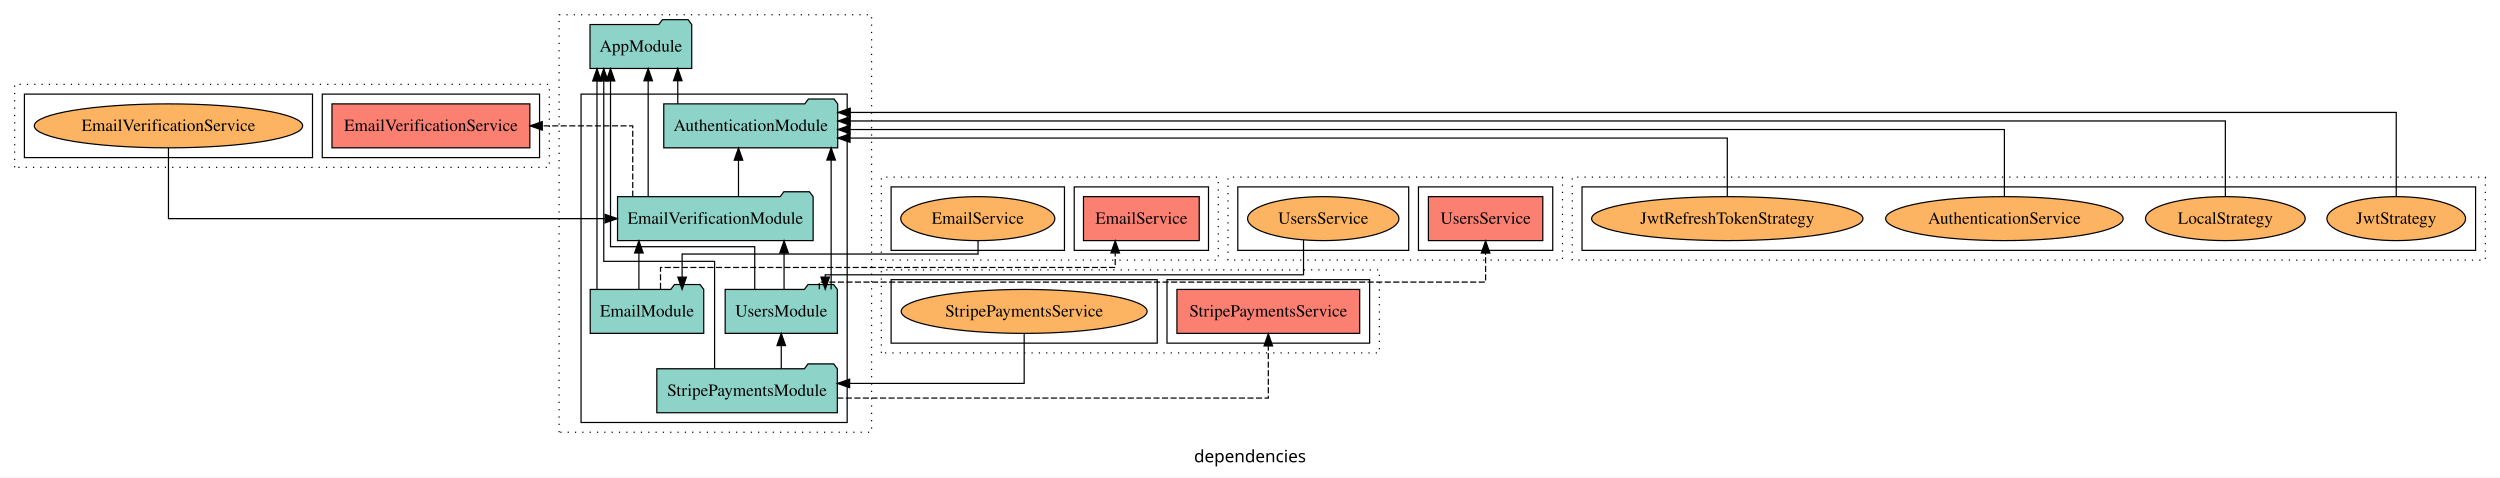
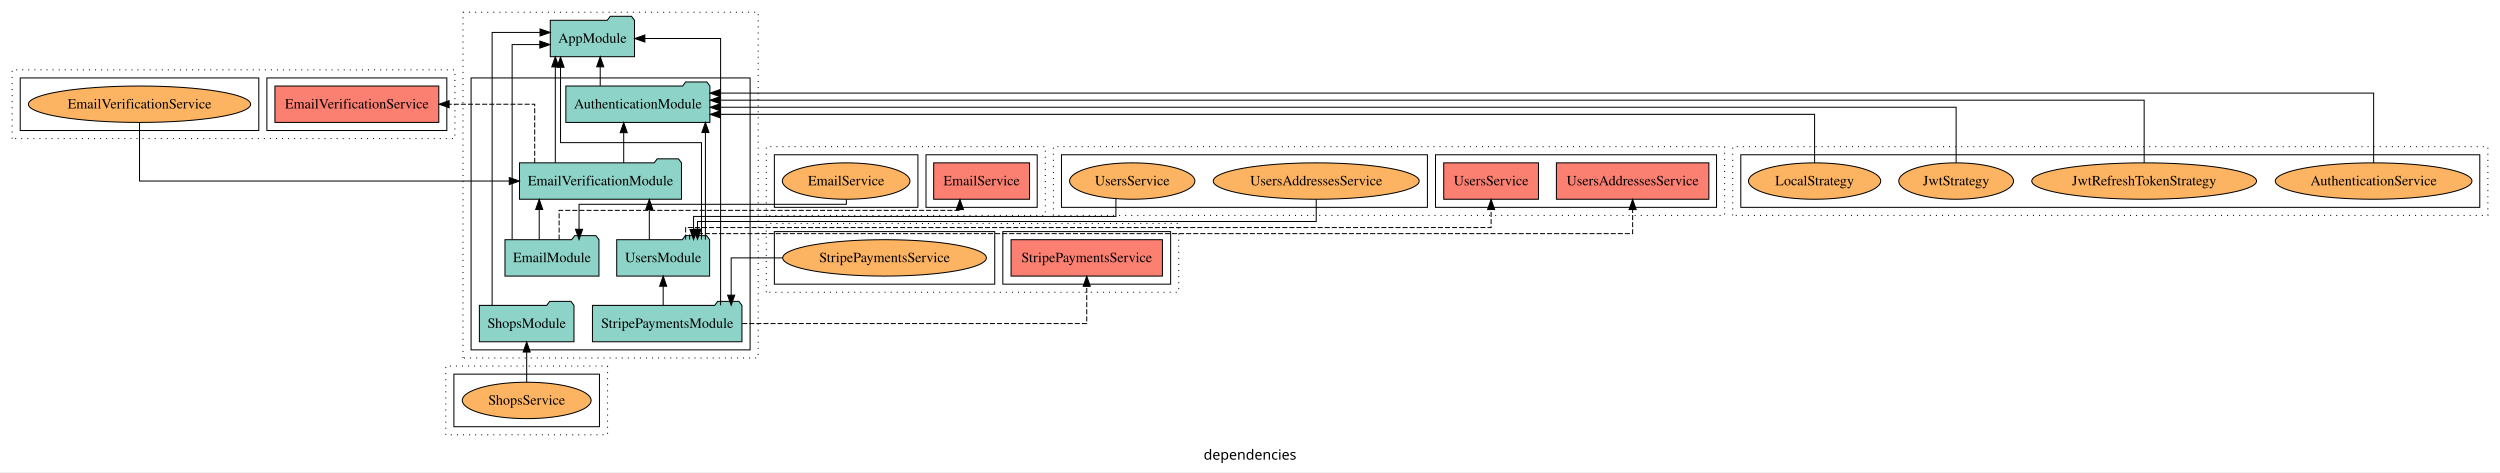
- <svg xmlns="http://www.w3.org/2000/svg" width="2048pt" height="391pt" viewBox="0.00 0.00 2048.00 390.80">
-   <g id="graph0" class="graph" transform="scale(1 1) rotate(0) translate(4 386.8)">
-     <polygon fill="white" stroke="transparent" points="-4,4 -4,-386.8 2044,-386.8 2044,4 -4,4" />
-     <text text-anchor="middle" x="1020" y="-8.2" font-family="sans-serif" font-size="14.00">dependencies</text>
+ <svg xmlns="http://www.w3.org/2000/svg" width="2473pt" height="467pt" viewBox="0.00 0.00 2473.00 466.80">
+   <g id="graph0" class="graph" transform="scale(1 1) rotate(0) translate(4 462.8)">
+     <polygon fill="white" stroke="transparent" points="-4,4 -4,-462.8 2469,-462.8 2469,4 -4,4" />
+     <text text-anchor="middle" x="1232.5" y="-8.2" font-family="sans-serif" font-size="14.00">dependencies</text>
    <g id="clust1" class="cluster">
-       <polygon fill="none" stroke="black" stroke-dasharray="1,5" points="454,-32.8 454,-374.8 710,-374.8 710,-32.8 454,-32.8" />
+       <polygon fill="none" stroke="black" stroke-dasharray="1,5" points="454,-108.8 454,-450.8 746,-450.8 746,-108.8 454,-108.8" />
    </g>
    <g id="clust3" class="cluster">
-       <polygon fill="none" stroke="black" points="472,-40.8 472,-309.8 690,-309.8 690,-40.8 472,-40.8" />
+       <polygon fill="none" stroke="black" points="462,-116.8 462,-385.8 738,-385.8 738,-116.8 462,-116.8" />
    </g>
    <g id="clust7" class="cluster">
-       <polygon fill="none" stroke="black" stroke-dasharray="1,5" points="1284,-173.8 1284,-241.8 2032,-241.8 2032,-173.8 1284,-173.8" />
+       <polygon fill="none" stroke="black" stroke-dasharray="1,5" points="1710,-249.8 1710,-317.8 2457,-317.8 2457,-249.8 1710,-249.8" />
    </g>
    <g id="clust12" class="cluster">
-       <polygon fill="none" stroke="black" points="1292,-181.8 1292,-233.8 2024,-233.8 2024,-181.8 1292,-181.8" />
+       <polygon fill="none" stroke="black" points="1718,-257.8 1718,-309.8 2449,-309.8 2449,-257.8 1718,-257.8" />
    </g>
    <g id="clust13" class="cluster">
-       <polygon fill="none" stroke="black" stroke-dasharray="1,5" points="718,-173.8 718,-241.8 994,-241.8 994,-173.8 718,-173.8" />
+       <polygon fill="none" stroke="black" stroke-dasharray="1,5" points="754,-249.8 754,-317.8 1030,-317.8 1030,-249.8 754,-249.8" />
    </g>
    <g id="clust16" class="cluster">
-       <polygon fill="none" stroke="black" points="876,-181.8 876,-233.8 986,-233.8 986,-181.8 876,-181.8" />
+       <polygon fill="none" stroke="black" points="912,-257.8 912,-309.8 1022,-309.8 1022,-257.8 912,-257.8" />
    </g>
    <g id="clust18" class="cluster">
-       <polygon fill="none" stroke="black" points="726,-181.8 726,-233.8 868,-233.8 868,-181.8 726,-181.8" />
+       <polygon fill="none" stroke="black" points="762,-257.8 762,-309.8 904,-309.8 904,-257.8 762,-257.8" />
    </g>
    <g id="clust19" class="cluster">
-       <polygon fill="none" stroke="black" stroke-dasharray="1,5" points="8,-249.8 8,-317.8 446,-317.8 446,-249.8 8,-249.8" />
+       <polygon fill="none" stroke="black" stroke-dasharray="1,5" points="8,-325.8 8,-393.8 446,-393.8 446,-325.8 8,-325.8" />
    </g>
    <g id="clust22" class="cluster">
-       <polygon fill="none" stroke="black" points="260,-257.8 260,-309.8 438,-309.8 438,-257.8 260,-257.8" />
+       <polygon fill="none" stroke="black" points="260,-333.8 260,-385.8 438,-385.8 438,-333.8 260,-333.8" />
    </g>
    <g id="clust24" class="cluster">
-       <polygon fill="none" stroke="black" points="16,-257.8 16,-309.8 252,-309.8 252,-257.8 16,-257.8" />
+       <polygon fill="none" stroke="black" points="16,-333.8 16,-385.8 252,-385.8 252,-333.8 16,-333.8" />
    </g>
    <g id="clust25" class="cluster">
-       <polygon fill="none" stroke="black" stroke-dasharray="1,5" points="718,-97.8 718,-165.8 1126,-165.8 1126,-97.8 718,-97.8" />
-     </g>
-     <g id="clust28" class="cluster">
-       <polygon fill="none" stroke="black" points="952,-105.8 952,-157.8 1118,-157.8 1118,-105.8 952,-105.8" />
+       <polygon fill="none" stroke="black" stroke-dasharray="1,5" points="437,-32.8 437,-100.8 597,-100.8 597,-32.8 437,-32.8" />
    </g>
    <g id="clust30" class="cluster">
-       <polygon fill="none" stroke="black" points="726,-105.8 726,-157.8 944,-157.8 944,-105.8 726,-105.8" />
+       <polygon fill="none" stroke="black" points="445,-40.8 445,-92.8 589,-92.8 589,-40.8 445,-40.8" />
    </g>
    <g id="clust31" class="cluster">
-       <polygon fill="none" stroke="black" stroke-dasharray="1,5" points="1002,-173.8 1002,-241.8 1276,-241.8 1276,-173.8 1002,-173.8" />
+       <polygon fill="none" stroke="black" stroke-dasharray="1,5" points="754,-173.8 754,-241.8 1162,-241.8 1162,-173.8 754,-173.8" />
    </g>
    <g id="clust34" class="cluster">
-       <polygon fill="none" stroke="black" points="1158,-181.8 1158,-233.8 1268,-233.8 1268,-181.8 1158,-181.8" />
+       <polygon fill="none" stroke="black" points="988,-181.8 988,-233.8 1154,-233.8 1154,-181.8 988,-181.8" />
    </g>
    <g id="clust36" class="cluster">
-       <polygon fill="none" stroke="black" points="1010,-181.8 1010,-233.8 1150,-233.8 1150,-181.8 1010,-181.8" />
+       <polygon fill="none" stroke="black" points="762,-181.8 762,-233.8 980,-233.8 980,-181.8 762,-181.8" />
+     </g>
+     <g id="clust37" class="cluster">
+       <polygon fill="none" stroke="black" stroke-dasharray="1,5" points="1038,-249.8 1038,-317.8 1702,-317.8 1702,-249.8 1038,-249.8" />
+     </g>
+     <g id="clust40" class="cluster">
+       <polygon fill="none" stroke="black" points="1416,-257.8 1416,-309.8 1694,-309.8 1694,-257.8 1416,-257.8" />
+     </g>
+     <g id="clust42" class="cluster">
+       <polygon fill="none" stroke="black" points="1046,-257.8 1046,-309.8 1408,-309.8 1408,-257.8 1046,-257.8" />
    </g>
    <g id="node1" class="node">
-       <polygon fill="#8dd3c7" stroke="black" points="682.25,-301.8 679.25,-305.8 658.25,-305.8 655.25,-301.8 539.75,-301.8 539.75,-265.8 682.25,-265.8 682.25,-301.8" />
-       <text text-anchor="middle" x="611" y="-279.6" font-family="Times,serif" font-size="14.00">AuthenticationModule</text>
+       <polygon fill="#8dd3c7" stroke="black" points="698.25,-377.8 695.25,-381.8 674.25,-381.8 671.25,-377.8 555.75,-377.8 555.75,-341.8 698.25,-341.8 698.25,-377.8" />
+       <text text-anchor="middle" x="627" y="-355.6" font-family="Times,serif" font-size="14.00">AuthenticationModule</text>
+     </g>
+     <g id="node7" class="node">
+       <polygon fill="#8dd3c7" stroke="black" points="623.66,-442.8 620.66,-446.8 599.66,-446.8 596.66,-442.8 540.34,-442.8 540.34,-406.8 623.66,-406.8 623.66,-442.8" />
+       <text text-anchor="middle" x="582" y="-420.6" font-family="Times,serif" font-size="14.00">AppModule</text>
+     </g>
+     <g id="edge1" class="edge">
+       <path fill="none" stroke="black" d="M589.73,-377.91C589.73,-377.91 589.73,-396.79 589.73,-396.79" />
+       <polygon fill="black" stroke="black" points="586.23,-396.79 589.73,-406.79 593.23,-396.79 586.23,-396.79" />
+     </g>
+     <g id="node2" class="node">
+       <polygon fill="#8dd3c7" stroke="black" points="588.49,-225.8 585.49,-229.8 564.49,-229.8 561.49,-225.8 495.51,-225.8 495.51,-189.8 588.49,-189.8 588.49,-225.8" />
+       <text text-anchor="middle" x="542" y="-203.6" font-family="Times,serif" font-size="14.00">EmailModule</text>
+     </g>
+     <g id="node3" class="node">
+       <polygon fill="#8dd3c7" stroke="black" points="670.12,-301.8 667.12,-305.8 646.12,-305.8 643.12,-301.8 509.88,-301.8 509.88,-265.8 670.12,-265.8 670.12,-301.8" />
+       <text text-anchor="middle" x="590" y="-279.6" font-family="Times,serif" font-size="14.00">EmailVerificationModule</text>
+     </g>
+     <g id="edge15" class="edge">
+       <path fill="none" stroke="black" d="M529.39,-225.81C529.39,-225.81 529.39,-255.65 529.39,-255.65" />
+       <polygon fill="black" stroke="black" points="525.89,-255.65 529.39,-265.65 532.89,-255.65 525.89,-255.65" />
+     </g>
+     <g id="edge2" class="edge">
+       <path fill="none" stroke="black" d="M502.6,-226.16C502.6,-277.49 502.6,-418.8 502.6,-418.8 502.6,-418.8 529.97,-418.8 529.97,-418.8" />
+       <polygon fill="black" stroke="black" points="529.97,-422.3 539.97,-418.8 529.97,-415.3 529.97,-422.3" />
+     </g>
+     <g id="node12" class="node">
+       <polygon fill="#fb8072" stroke="black" points="1014.41,-301.8 919.59,-301.8 919.59,-265.8 1014.41,-265.8 1014.41,-301.8" />
+       <text text-anchor="middle" x="967" y="-279.6" font-family="Times,serif" font-size="14.00">EmailService </text>
+     </g>
+     <g id="edge13" class="edge">
+       <path fill="none" stroke="black" stroke-dasharray="5,2" d="M549.09,-225.84C549.09,-239.09 549.09,-254.8 549.09,-254.8 549.09,-254.8 945.58,-254.8 945.58,-254.8 945.58,-254.8 945.58,-255.88 945.58,-255.88" />
+       <polygon fill="black" stroke="black" points="942.08,-255.6 945.58,-265.6 949.08,-255.6 942.08,-255.6" />
+     </g>
+     <g id="edge7" class="edge">
+       <path fill="none" stroke="black" d="M612.97,-301.81C612.97,-301.81 612.97,-331.65 612.97,-331.65" />
+       <polygon fill="black" stroke="black" points="609.47,-331.65 612.97,-341.65 616.47,-331.65 609.47,-331.65" />
+     </g>
+     <g id="edge3" class="edge">
+       <path fill="none" stroke="black" d="M545.32,-301.94C545.32,-301.94 545.32,-396.73 545.32,-396.73" />
+       <polygon fill="black" stroke="black" points="541.82,-396.72 545.32,-406.73 548.82,-396.73 541.82,-396.72" />
+     </g>
+     <g id="node14" class="node">
+       <polygon fill="#fb8072" stroke="black" points="430.05,-377.8 267.95,-377.8 267.95,-341.8 430.05,-341.8 430.05,-377.8" />
+       <text text-anchor="middle" x="349" y="-355.6" font-family="Times,serif" font-size="14.00">EmailVerificationService </text>
+     </g>
+     <g id="edge17" class="edge">
+       <path fill="none" stroke="black" stroke-dasharray="5,2" d="M524.93,-301.81C524.93,-324.29 524.93,-359.8 524.93,-359.8 524.93,-359.8 440.27,-359.8 440.27,-359.8" />
+       <polygon fill="black" stroke="black" points="440.27,-356.3 430.27,-359.8 440.27,-363.3 440.27,-356.3" />
+     </g>
+     <g id="node4" class="node">
+       <polygon fill="#8dd3c7" stroke="black" points="563.79,-160.8 560.79,-164.8 539.79,-164.8 536.79,-160.8 470.21,-160.8 470.21,-124.8 563.79,-124.8 563.79,-160.8" />
+       <text text-anchor="middle" x="517" y="-138.6" font-family="Times,serif" font-size="14.00">ShopsModule</text>
+     </g>
+     <g id="edge4" class="edge">
+       <path fill="none" stroke="black" d="M482.81,-160.82C482.81,-223.87 482.81,-430.8 482.81,-430.8 482.81,-430.8 530.22,-430.8 530.22,-430.8" />
+       <polygon fill="black" stroke="black" points="530.22,-434.3 540.22,-430.8 530.22,-427.3 530.22,-434.3" />
+     </g>
+     <g id="node5" class="node">
+       <polygon fill="#8dd3c7" stroke="black" points="729.94,-160.8 726.94,-164.8 705.94,-164.8 702.94,-160.8 582.06,-160.8 582.06,-124.8 729.94,-124.8 729.94,-160.8" />
+       <text text-anchor="middle" x="656" y="-138.6" font-family="Times,serif" font-size="14.00">StripePaymentsModule</text>
    </g>
    <g id="node6" class="node">
-       <polygon fill="#8dd3c7" stroke="black" points="562.66,-366.8 559.66,-370.8 538.66,-370.8 535.66,-366.8 479.34,-366.8 479.34,-330.8 562.66,-330.8 562.66,-366.8" />
-       <text text-anchor="middle" x="521" y="-344.6" font-family="Times,serif" font-size="14.00">AppModule</text>
-     </g>
-     <g id="edge1" class="edge">
-       <path fill="none" stroke="black" d="M551.23,-301.91C551.23,-301.91 551.23,-320.79 551.23,-320.79" />
-       <polygon fill="black" stroke="black" points="547.73,-320.79 551.23,-330.79 554.73,-320.79 547.73,-320.79" />
-     </g>
-     <g id="node2" class="node">
-       <polygon fill="#8dd3c7" stroke="black" points="572.49,-149.8 569.49,-153.8 548.49,-153.8 545.49,-149.8 479.51,-149.8 479.51,-113.8 572.49,-113.8 572.49,-149.8" />
-       <text text-anchor="middle" x="526" y="-127.6" font-family="Times,serif" font-size="14.00">EmailModule</text>
-     </g>
-     <g id="node3" class="node">
-       <polygon fill="#8dd3c7" stroke="black" points="662.12,-225.8 659.12,-229.8 638.12,-229.8 635.12,-225.8 501.88,-225.8 501.88,-189.8 662.12,-189.8 662.12,-225.8" />
-       <text text-anchor="middle" x="582" y="-203.6" font-family="Times,serif" font-size="14.00">EmailVerificationModule</text>
+       <polygon fill="#8dd3c7" stroke="black" points="697.94,-225.8 694.94,-229.8 673.94,-229.8 670.94,-225.8 606.06,-225.8 606.06,-189.8 697.94,-189.8 697.94,-225.8" />
+       <text text-anchor="middle" x="652" y="-203.6" font-family="Times,serif" font-size="14.00">UsersModule</text>
+     </g>
+     <g id="edge22" class="edge">
+       <path fill="none" stroke="black" d="M652,-160.91C652,-160.91 652,-179.79 652,-179.79" />
+       <polygon fill="black" stroke="black" points="648.5,-179.79 652,-189.79 655.5,-179.79 648.5,-179.79" />
+     </g>
+     <g id="edge5" class="edge">
+       <path fill="none" stroke="black" d="M708.82,-160.87C708.82,-223.11 708.82,-424.8 708.82,-424.8 708.82,-424.8 633.88,-424.8 633.88,-424.8" />
+       <polygon fill="black" stroke="black" points="633.88,-421.3 623.88,-424.8 633.88,-428.3 633.88,-421.3" />
+     </g>
+     <g id="node17" class="node">
+       <polygon fill="#fb8072" stroke="black" points="1145.86,-225.8 996.14,-225.8 996.14,-189.8 1145.86,-189.8 1145.86,-225.8" />
+       <text text-anchor="middle" x="1071" y="-203.6" font-family="Times,serif" font-size="14.00">StripePaymentsService </text>
+     </g>
+     <g id="edge20" class="edge">
+       <path fill="none" stroke="black" stroke-dasharray="5,2" d="M730.19,-142.8C849.56,-142.8 1071,-142.8 1071,-142.8 1071,-142.8 1071,-179.69 1071,-179.69" />
+       <polygon fill="black" stroke="black" points="1067.5,-179.69 1071,-189.69 1074.5,-179.69 1067.5,-179.69" />
+     </g>
+     <g id="edge8" class="edge">
+       <path fill="none" stroke="black" d="M693.8,-225.83C693.8,-225.83 693.8,-331.79 693.8,-331.79" />
+       <polygon fill="black" stroke="black" points="690.3,-331.79 693.8,-341.79 697.3,-331.79 690.3,-331.79" />
+     </g>
+     <g id="edge16" class="edge">
+       <path fill="none" stroke="black" d="M638.3,-225.81C638.3,-225.81 638.3,-255.65 638.3,-255.65" />
+       <polygon fill="black" stroke="black" points="634.8,-255.65 638.3,-265.65 641.8,-255.65 634.8,-255.65" />
+     </g>
+     <g id="edge6" class="edge">
+       <path fill="none" stroke="black" d="M689.89,-225.86C689.89,-258.01 689.89,-321.8 689.89,-321.8 689.89,-321.8 550.47,-321.8 550.47,-321.8 550.47,-321.8 550.47,-396.39 550.47,-396.39" />
+       <polygon fill="black" stroke="black" points="546.97,-396.39 550.47,-406.39 553.97,-396.39 546.97,-396.39" />
+     </g>
+     <g id="node19" class="node">
+       <polygon fill="#fb8072" stroke="black" points="1686.41,-301.8 1535.59,-301.8 1535.59,-265.8 1686.41,-265.8 1686.41,-301.8" />
+       <text text-anchor="middle" x="1611" y="-279.6" font-family="Times,serif" font-size="14.00">UsersAddressesService </text>
+     </g>
+     <g id="edge23" class="edge">
+       <path fill="none" stroke="black" stroke-dasharray="5,2" d="M678.14,-225.99C678.14,-229.34 678.14,-231.8 678.14,-231.8 678.14,-231.8 1611,-231.8 1611,-231.8 1611,-231.8 1611,-255.61 1611,-255.61" />
+       <polygon fill="black" stroke="black" points="1607.5,-255.61 1611,-265.61 1614.5,-255.61 1607.5,-255.61" />
+     </g>
+     <g id="node20" class="node">
+       <polygon fill="#fb8072" stroke="black" points="1517.86,-301.8 1424.14,-301.8 1424.14,-265.8 1517.86,-265.8 1517.86,-301.8" />
+       <text text-anchor="middle" x="1471" y="-279.6" font-family="Times,serif" font-size="14.00">UsersService </text>
+     </g>
+     <g id="edge24" class="edge">
+       <path fill="none" stroke="black" stroke-dasharray="5,2" d="M674.23,-225.94C674.23,-232.26 674.23,-237.8 674.23,-237.8 674.23,-237.8 1471,-237.8 1471,-237.8 1471,-237.8 1471,-255.62 1471,-255.62" />
+       <polygon fill="black" stroke="black" points="1467.5,-255.62 1471,-265.62 1474.5,-255.62 1467.5,-255.62" />
+     </g>
+     <g id="node8" class="node">
+       <ellipse fill="#fdb462" stroke="black" cx="2344" cy="-283.8" rx="97.27" ry="18" />
+       <text text-anchor="middle" x="2344" y="-279.6" font-family="Times,serif" font-size="14.00">AuthenticationService</text>
+     </g>
+     <g id="edge9" class="edge">
+       <path fill="none" stroke="black" d="M2344,-301.83C2344,-327.31 2344,-370.8 2344,-370.8 2344,-370.8 708.32,-370.8 708.32,-370.8" />
+       <polygon fill="black" stroke="black" points="708.32,-367.3 698.32,-370.8 708.32,-374.3 708.32,-367.3" />
+     </g>
+     <g id="node9" class="node">
+       <ellipse fill="#fdb462" stroke="black" cx="2117" cy="-283.8" rx="111.17" ry="18" />
+       <text text-anchor="middle" x="2117" y="-279.6" font-family="Times,serif" font-size="14.00">JwtRefreshTokenStrategy</text>
+     </g>
+     <g id="edge10" class="edge">
+       <path fill="none" stroke="black" d="M2117,-301.95C2117,-325.56 2117,-363.8 2117,-363.8 2117,-363.8 708.36,-363.8 708.36,-363.8" />
+       <polygon fill="black" stroke="black" points="708.36,-360.3 698.36,-363.8 708.36,-367.3 708.36,-360.3" />
+     </g>
+     <g id="node10" class="node">
+       <ellipse fill="#fdb462" stroke="black" cx="1931" cy="-283.8" rx="56.77" ry="18" />
+       <text text-anchor="middle" x="1931" y="-279.6" font-family="Times,serif" font-size="14.00">JwtStrategy</text>
+     </g>
+     <g id="edge11" class="edge">
+       <path fill="none" stroke="black" d="M1931,-301.84C1931,-323.46 1931,-356.8 1931,-356.8 1931,-356.8 708.5,-356.8 708.5,-356.8" />
+       <polygon fill="black" stroke="black" points="708.5,-353.3 698.5,-356.8 708.5,-360.3 708.5,-353.3" />
+     </g>
+     <g id="node11" class="node">
+       <ellipse fill="#fdb462" stroke="black" cx="1791" cy="-283.8" rx="65.4" ry="18" />
+       <text text-anchor="middle" x="1791" y="-279.6" font-family="Times,serif" font-size="14.00">LocalStrategy</text>
+     </g>
+     <g id="edge12" class="edge">
+       <path fill="none" stroke="black" d="M1791,-301.83C1791,-321.38 1791,-349.8 1791,-349.8 1791,-349.8 708.5,-349.8 708.5,-349.8" />
+       <polygon fill="black" stroke="black" points="708.5,-346.3 698.5,-349.8 708.5,-353.3 708.5,-346.3" />
+     </g>
+     <g id="node13" class="node">
+       <ellipse fill="#fdb462" stroke="black" cx="833" cy="-283.8" rx="63.11" ry="18" />
+       <text text-anchor="middle" x="833" y="-279.6" font-family="Times,serif" font-size="14.00">EmailService</text>
    </g>
    <g id="edge14" class="edge">
-       <path fill="none" stroke="black" d="M519.39,-149.81C519.39,-149.81 519.39,-179.65 519.39,-179.65" />
-       <polygon fill="black" stroke="black" points="515.89,-179.65 519.39,-189.65 522.89,-179.65 515.89,-179.65" />
-     </g>
-     <g id="edge2" class="edge">
-       <path fill="none" stroke="black" d="M485.05,-149.93C485.05,-149.93 485.05,-320.57 485.05,-320.57" />
-       <polygon fill="black" stroke="black" points="481.55,-320.57 485.05,-330.57 488.55,-320.57 481.55,-320.57" />
-     </g>
-     <g id="node11" class="node">
-       <polygon fill="#fb8072" stroke="black" points="978.41,-225.8 883.59,-225.8 883.59,-189.8 978.41,-189.8 978.41,-225.8" />
-       <text text-anchor="middle" x="931" y="-203.6" font-family="Times,serif" font-size="14.00">EmailService </text>
-     </g>
-     <g id="edge12" class="edge">
-       <path fill="none" stroke="black" stroke-dasharray="5,2" d="M537.09,-150.22C537.09,-159.08 537.09,-167.8 537.09,-167.8 537.09,-167.8 909.58,-167.8 909.58,-167.8 909.58,-167.8 909.58,-179.67 909.58,-179.67" />
-       <polygon fill="black" stroke="black" points="906.08,-179.67 909.58,-189.67 913.08,-179.67 906.08,-179.67" />
-     </g>
-     <g id="edge6" class="edge">
-       <path fill="none" stroke="black" d="M600.97,-225.81C600.97,-225.81 600.97,-255.65 600.97,-255.65" />
-       <polygon fill="black" stroke="black" points="597.47,-255.65 600.97,-265.65 604.47,-255.65 597.47,-255.65" />
-     </g>
-     <g id="edge3" class="edge">
-       <path fill="none" stroke="black" d="M526.98,-225.94C526.98,-225.94 526.98,-320.73 526.98,-320.73" />
-       <polygon fill="black" stroke="black" points="523.48,-320.72 526.98,-330.73 530.48,-320.73 523.48,-320.72" />
-     </g>
-     <g id="node13" class="node">
-       <polygon fill="#fb8072" stroke="black" points="430.05,-301.8 267.95,-301.8 267.95,-265.8 430.05,-265.8 430.05,-301.8" />
-       <text text-anchor="middle" x="349" y="-279.6" font-family="Times,serif" font-size="14.00">EmailVerificationService </text>
-     </g>
-     <g id="edge16" class="edge">
-       <path fill="none" stroke="black" stroke-dasharray="5,2" d="M514.33,-225.81C514.33,-248.29 514.33,-283.8 514.33,-283.8 514.33,-283.8 440.21,-283.8 440.21,-283.8" />
-       <polygon fill="black" stroke="black" points="440.21,-280.3 430.21,-283.8 440.21,-287.3 440.21,-280.3" />
-     </g>
-     <g id="node4" class="node">
-       <polygon fill="#8dd3c7" stroke="black" points="681.94,-84.8 678.94,-88.8 657.94,-88.8 654.94,-84.8 534.06,-84.8 534.06,-48.8 681.94,-48.8 681.94,-84.8" />
-       <text text-anchor="middle" x="608" y="-62.6" font-family="Times,serif" font-size="14.00">StripePaymentsModule</text>
-     </g>
-     <g id="node5" class="node">
-       <polygon fill="#8dd3c7" stroke="black" points="681.94,-149.8 678.94,-153.8 657.94,-153.8 654.94,-149.8 590.06,-149.8 590.06,-113.8 681.94,-113.8 681.94,-149.8" />
-       <text text-anchor="middle" x="636" y="-127.6" font-family="Times,serif" font-size="14.00">UsersModule</text>
-     </g>
-     <g id="edge20" class="edge">
-       <path fill="none" stroke="black" d="M636,-84.91C636,-84.91 636,-103.79 636,-103.79" />
-       <polygon fill="black" stroke="black" points="632.5,-103.79 636,-113.79 639.5,-103.79 632.5,-103.79" />
-     </g>
-     <g id="edge4" class="edge">
-       <path fill="none" stroke="black" d="M581.39,-85.26C581.39,-115.63 581.39,-172.8 581.39,-172.8 581.39,-172.8 490.6,-172.8 490.6,-172.8 490.6,-172.8 490.6,-320.63 490.6,-320.63" />
-       <polygon fill="black" stroke="black" points="487.1,-320.63 490.6,-330.63 494.1,-320.63 487.1,-320.63" />
+       <path fill="none" stroke="black" d="M833.22,-265.68C833.22,-262.83 833.22,-260.8 833.22,-260.8 833.22,-260.8 568.79,-260.8 568.79,-260.8 568.79,-260.8 568.79,-236.04 568.79,-236.04" />
+       <polygon fill="black" stroke="black" points="572.29,-236.04 568.79,-226.04 565.29,-236.04 572.29,-236.04" />
    </g>
    <g id="node15" class="node">
-       <polygon fill="#fb8072" stroke="black" points="1109.86,-149.8 960.14,-149.8 960.14,-113.8 1109.86,-113.8 1109.86,-149.8" />
-       <text text-anchor="middle" x="1035" y="-127.6" font-family="Times,serif" font-size="14.00">StripePaymentsService </text>
+       <ellipse fill="#fdb462" stroke="black" cx="134" cy="-359.8" rx="109.92" ry="18" />
+       <text text-anchor="middle" x="134" y="-355.6" font-family="Times,serif" font-size="14.00">EmailVerificationService</text>
    </g>
    <g id="edge18" class="edge">
-       <path fill="none" stroke="black" stroke-dasharray="5,2" d="M681.89,-60.8C804.1,-60.8 1035,-60.8 1035,-60.8 1035,-60.8 1035,-103.52 1035,-103.52" />
-       <polygon fill="black" stroke="black" points="1031.5,-103.52 1035,-113.52 1038.5,-103.52 1031.5,-103.52" />
-     </g>
-     <g id="edge7" class="edge">
-       <path fill="none" stroke="black" d="M676.87,-149.83C676.87,-149.83 676.87,-255.79 676.87,-255.79" />
-       <polygon fill="black" stroke="black" points="673.37,-255.79 676.87,-265.79 680.37,-255.79 673.37,-255.79" />
-     </g>
-     <g id="edge15" class="edge">
-       <path fill="none" stroke="black" d="M638.3,-149.81C638.3,-149.81 638.3,-179.65 638.3,-179.65" />
-       <polygon fill="black" stroke="black" points="634.8,-179.65 638.3,-189.65 641.8,-179.65 634.8,-179.65" />
-     </g>
-     <g id="edge5" class="edge">
-       <path fill="none" stroke="black" d="M614.29,-150.04C614.29,-165.37 614.29,-184.8 614.29,-184.8 614.29,-184.8 496.14,-184.8 496.14,-184.8 496.14,-184.8 496.14,-320.62 496.14,-320.62" />
-       <polygon fill="black" stroke="black" points="492.64,-320.62 496.14,-330.62 499.64,-320.62 492.64,-320.62" />
-     </g>
-     <g id="node17" class="node">
-       <polygon fill="#fb8072" stroke="black" points="1259.86,-225.8 1166.14,-225.8 1166.14,-189.8 1259.86,-189.8 1259.86,-225.8" />
-       <text text-anchor="middle" x="1213" y="-203.6" font-family="Times,serif" font-size="14.00">UsersService </text>
+       <path fill="none" stroke="black" d="M134,-341.79C134,-319.31 134,-283.8 134,-283.8 134,-283.8 499.79,-283.8 499.79,-283.8" />
+       <polygon fill="black" stroke="black" points="499.79,-287.3 509.79,-283.8 499.79,-280.3 499.79,-287.3" />
+     </g>
+     <g id="node16" class="node">
+       <ellipse fill="#fdb462" stroke="black" cx="517" cy="-66.8" rx="63.72" ry="18" />
+       <text text-anchor="middle" x="517" y="-62.6" font-family="Times,serif" font-size="14.00">ShopsService</text>
+     </g>
+     <g id="edge19" class="edge">
+       <path fill="none" stroke="black" d="M517,-84.81C517,-84.81 517,-114.65 517,-114.65" />
+       <polygon fill="black" stroke="black" points="513.5,-114.65 517,-124.65 520.5,-114.65 513.5,-114.65" />
+     </g>
+     <g id="node18" class="node">
+       <ellipse fill="#fdb462" stroke="black" cx="871" cy="-207.8" rx="100.73" ry="18" />
+       <text text-anchor="middle" x="871" y="-203.6" font-family="Times,serif" font-size="14.00">StripePaymentsService</text>
    </g>
    <g id="edge21" class="edge">
-       <path fill="none" stroke="black" stroke-dasharray="5,2" d="M667.16,-149.99C667.16,-153.34 667.16,-155.8 667.16,-155.8 667.16,-155.8 1213,-155.8 1213,-155.8 1213,-155.8 1213,-179.61 1213,-179.61" />
-       <polygon fill="black" stroke="black" points="1209.5,-179.61 1213,-189.61 1216.5,-179.61 1209.5,-179.61" />
-     </g>
-     <g id="node7" class="node">
-       <ellipse fill="#fdb462" stroke="black" cx="1638" cy="-207.8" rx="97.27" ry="18" />
-       <text text-anchor="middle" x="1638" y="-203.6" font-family="Times,serif" font-size="14.00">AuthenticationService</text>
-     </g>
-     <g id="edge8" class="edge">
-       <path fill="none" stroke="black" d="M1638,-225.84C1638,-247.46 1638,-280.8 1638,-280.8 1638,-280.8 692.4,-280.8 692.4,-280.8" />
-       <polygon fill="black" stroke="black" points="692.4,-277.3 682.4,-280.8 692.4,-284.3 692.4,-277.3" />
-     </g>
-     <g id="node8" class="node">
-       <ellipse fill="#fdb462" stroke="black" cx="1411" cy="-207.8" rx="111.17" ry="18" />
-       <text text-anchor="middle" x="1411" y="-203.6" font-family="Times,serif" font-size="14.00">JwtRefreshTokenStrategy</text>
-     </g>
-     <g id="edge9" class="edge">
-       <path fill="none" stroke="black" d="M1411,-225.83C1411,-245.38 1411,-273.8 1411,-273.8 1411,-273.8 692.35,-273.8 692.35,-273.8" />
-       <polygon fill="black" stroke="black" points="692.35,-270.3 682.35,-273.8 692.35,-277.3 692.35,-270.3" />
-     </g>
-     <g id="node9" class="node">
-       <ellipse fill="#fdb462" stroke="black" cx="1959" cy="-207.8" rx="56.77" ry="18" />
-       <text text-anchor="middle" x="1959" y="-203.6" font-family="Times,serif" font-size="14.00">JwtStrategy</text>
-     </g>
-     <g id="edge10" class="edge">
-       <path fill="none" stroke="black" d="M1959,-225.83C1959,-251.31 1959,-294.8 1959,-294.8 1959,-294.8 692.52,-294.8 692.52,-294.8" />
-       <polygon fill="black" stroke="black" points="692.52,-291.3 682.52,-294.8 692.52,-298.3 692.52,-291.3" />
-     </g>
-     <g id="node10" class="node">
-       <ellipse fill="#fdb462" stroke="black" cx="1819" cy="-207.8" rx="65.4" ry="18" />
-       <text text-anchor="middle" x="1819" y="-203.6" font-family="Times,serif" font-size="14.00">LocalStrategy</text>
-     </g>
-     <g id="edge11" class="edge">
-       <path fill="none" stroke="black" d="M1819,-225.95C1819,-249.56 1819,-287.8 1819,-287.8 1819,-287.8 692.5,-287.8 692.5,-287.8" />
-       <polygon fill="black" stroke="black" points="692.5,-284.3 682.5,-287.8 692.5,-291.3 692.5,-284.3" />
-     </g>
-     <g id="node12" class="node">
-       <ellipse fill="#fdb462" stroke="black" cx="797" cy="-207.8" rx="63.11" ry="18" />
-       <text text-anchor="middle" x="797" y="-203.6" font-family="Times,serif" font-size="14.00">EmailService</text>
-     </g>
-     <g id="edge13" class="edge">
-       <path fill="none" stroke="black" d="M797.22,-189.6C797.22,-183.77 797.22,-178.8 797.22,-178.8 797.22,-178.8 554.79,-178.8 554.79,-178.8 554.79,-178.8 554.79,-159.84 554.79,-159.84" />
-       <polygon fill="black" stroke="black" points="558.29,-159.84 554.79,-149.84 551.29,-159.84 558.29,-159.84" />
-     </g>
-     <g id="node14" class="node">
-       <ellipse fill="#fdb462" stroke="black" cx="134" cy="-283.8" rx="109.92" ry="18" />
-       <text text-anchor="middle" x="134" y="-279.6" font-family="Times,serif" font-size="14.00">EmailVerificationService</text>
-     </g>
-     <g id="edge17" class="edge">
-       <path fill="none" stroke="black" d="M134,-265.79C134,-243.31 134,-207.8 134,-207.8 134,-207.8 491.65,-207.8 491.65,-207.8" />
-       <polygon fill="black" stroke="black" points="491.65,-211.3 501.65,-207.8 491.65,-204.3 491.65,-211.3" />
-     </g>
-     <g id="node16" class="node">
-       <ellipse fill="#fdb462" stroke="black" cx="835" cy="-131.8" rx="100.73" ry="18" />
-       <text text-anchor="middle" x="835" y="-127.6" font-family="Times,serif" font-size="14.00">StripePaymentsService</text>
-     </g>
-     <g id="edge19" class="edge">
-       <path fill="none" stroke="black" d="M835,-113.78C835,-96.43 835,-72.8 835,-72.8 835,-72.8 692.01,-72.8 692.01,-72.8" />
-       <polygon fill="black" stroke="black" points="692.01,-69.3 682.01,-72.8 692.01,-76.3 692.01,-69.3" />
-     </g>
-     <g id="node18" class="node">
-       <ellipse fill="#fdb462" stroke="black" cx="1080" cy="-207.8" rx="61.97" ry="18" />
-       <text text-anchor="middle" x="1080" y="-203.6" font-family="Times,serif" font-size="14.00">UsersService</text>
-     </g>
-     <g id="edge22" class="edge">
-       <path fill="none" stroke="black" d="M1063.85,-190.41C1063.85,-177.38 1063.85,-161.8 1063.85,-161.8 1063.85,-161.8 672.01,-161.8 672.01,-161.8 672.01,-161.8 672.01,-159.94 672.01,-159.94" />
-       <polygon fill="black" stroke="black" points="675.51,-159.94 672.01,-149.94 668.51,-159.94 675.51,-159.94" />
+       <path fill="none" stroke="black" d="M770.22,-207.8C742.19,-207.8 719.27,-207.8 719.27,-207.8 719.27,-207.8 719.27,-170.91 719.27,-170.91" />
+       <polygon fill="black" stroke="black" points="722.77,-170.91 719.27,-160.91 715.77,-170.91 722.77,-170.91" />
+     </g>
+     <g id="node21" class="node">
+       <ellipse fill="#fdb462" stroke="black" cx="1298" cy="-283.8" rx="101.86" ry="18" />
+       <text text-anchor="middle" x="1298" y="-279.6" font-family="Times,serif" font-size="14.00">UsersAddressesService</text>
+     </g>
+     <g id="edge25" class="edge">
+       <path fill="none" stroke="black" d="M1298,-265.67C1298,-255.09 1298,-243.8 1298,-243.8 1298,-243.8 685.97,-243.8 685.97,-243.8 685.97,-243.8 685.97,-236.22 685.97,-236.22" />
+       <polygon fill="black" stroke="black" points="689.47,-236.22 685.97,-226.22 682.47,-236.22 689.47,-236.22" />
+     </g>
+     <g id="node22" class="node">
+       <ellipse fill="#fdb462" stroke="black" cx="1116" cy="-283.8" rx="61.97" ry="18" />
+       <text text-anchor="middle" x="1116" y="-279.6" font-family="Times,serif" font-size="14.00">UsersService</text>
+     </g>
+     <g id="edge26" class="edge">
+       <path fill="none" stroke="black" d="M1099.85,-266.3C1099.85,-257.55 1099.85,-248.8 1099.85,-248.8 1099.85,-248.8 682.06,-248.8 682.06,-248.8 682.06,-248.8 682.06,-235.9 682.06,-235.9" />
+       <polygon fill="black" stroke="black" points="685.56,-235.9 682.06,-225.9 678.56,-235.9 685.56,-235.9" />
    </g>
  </g>
</svg>
